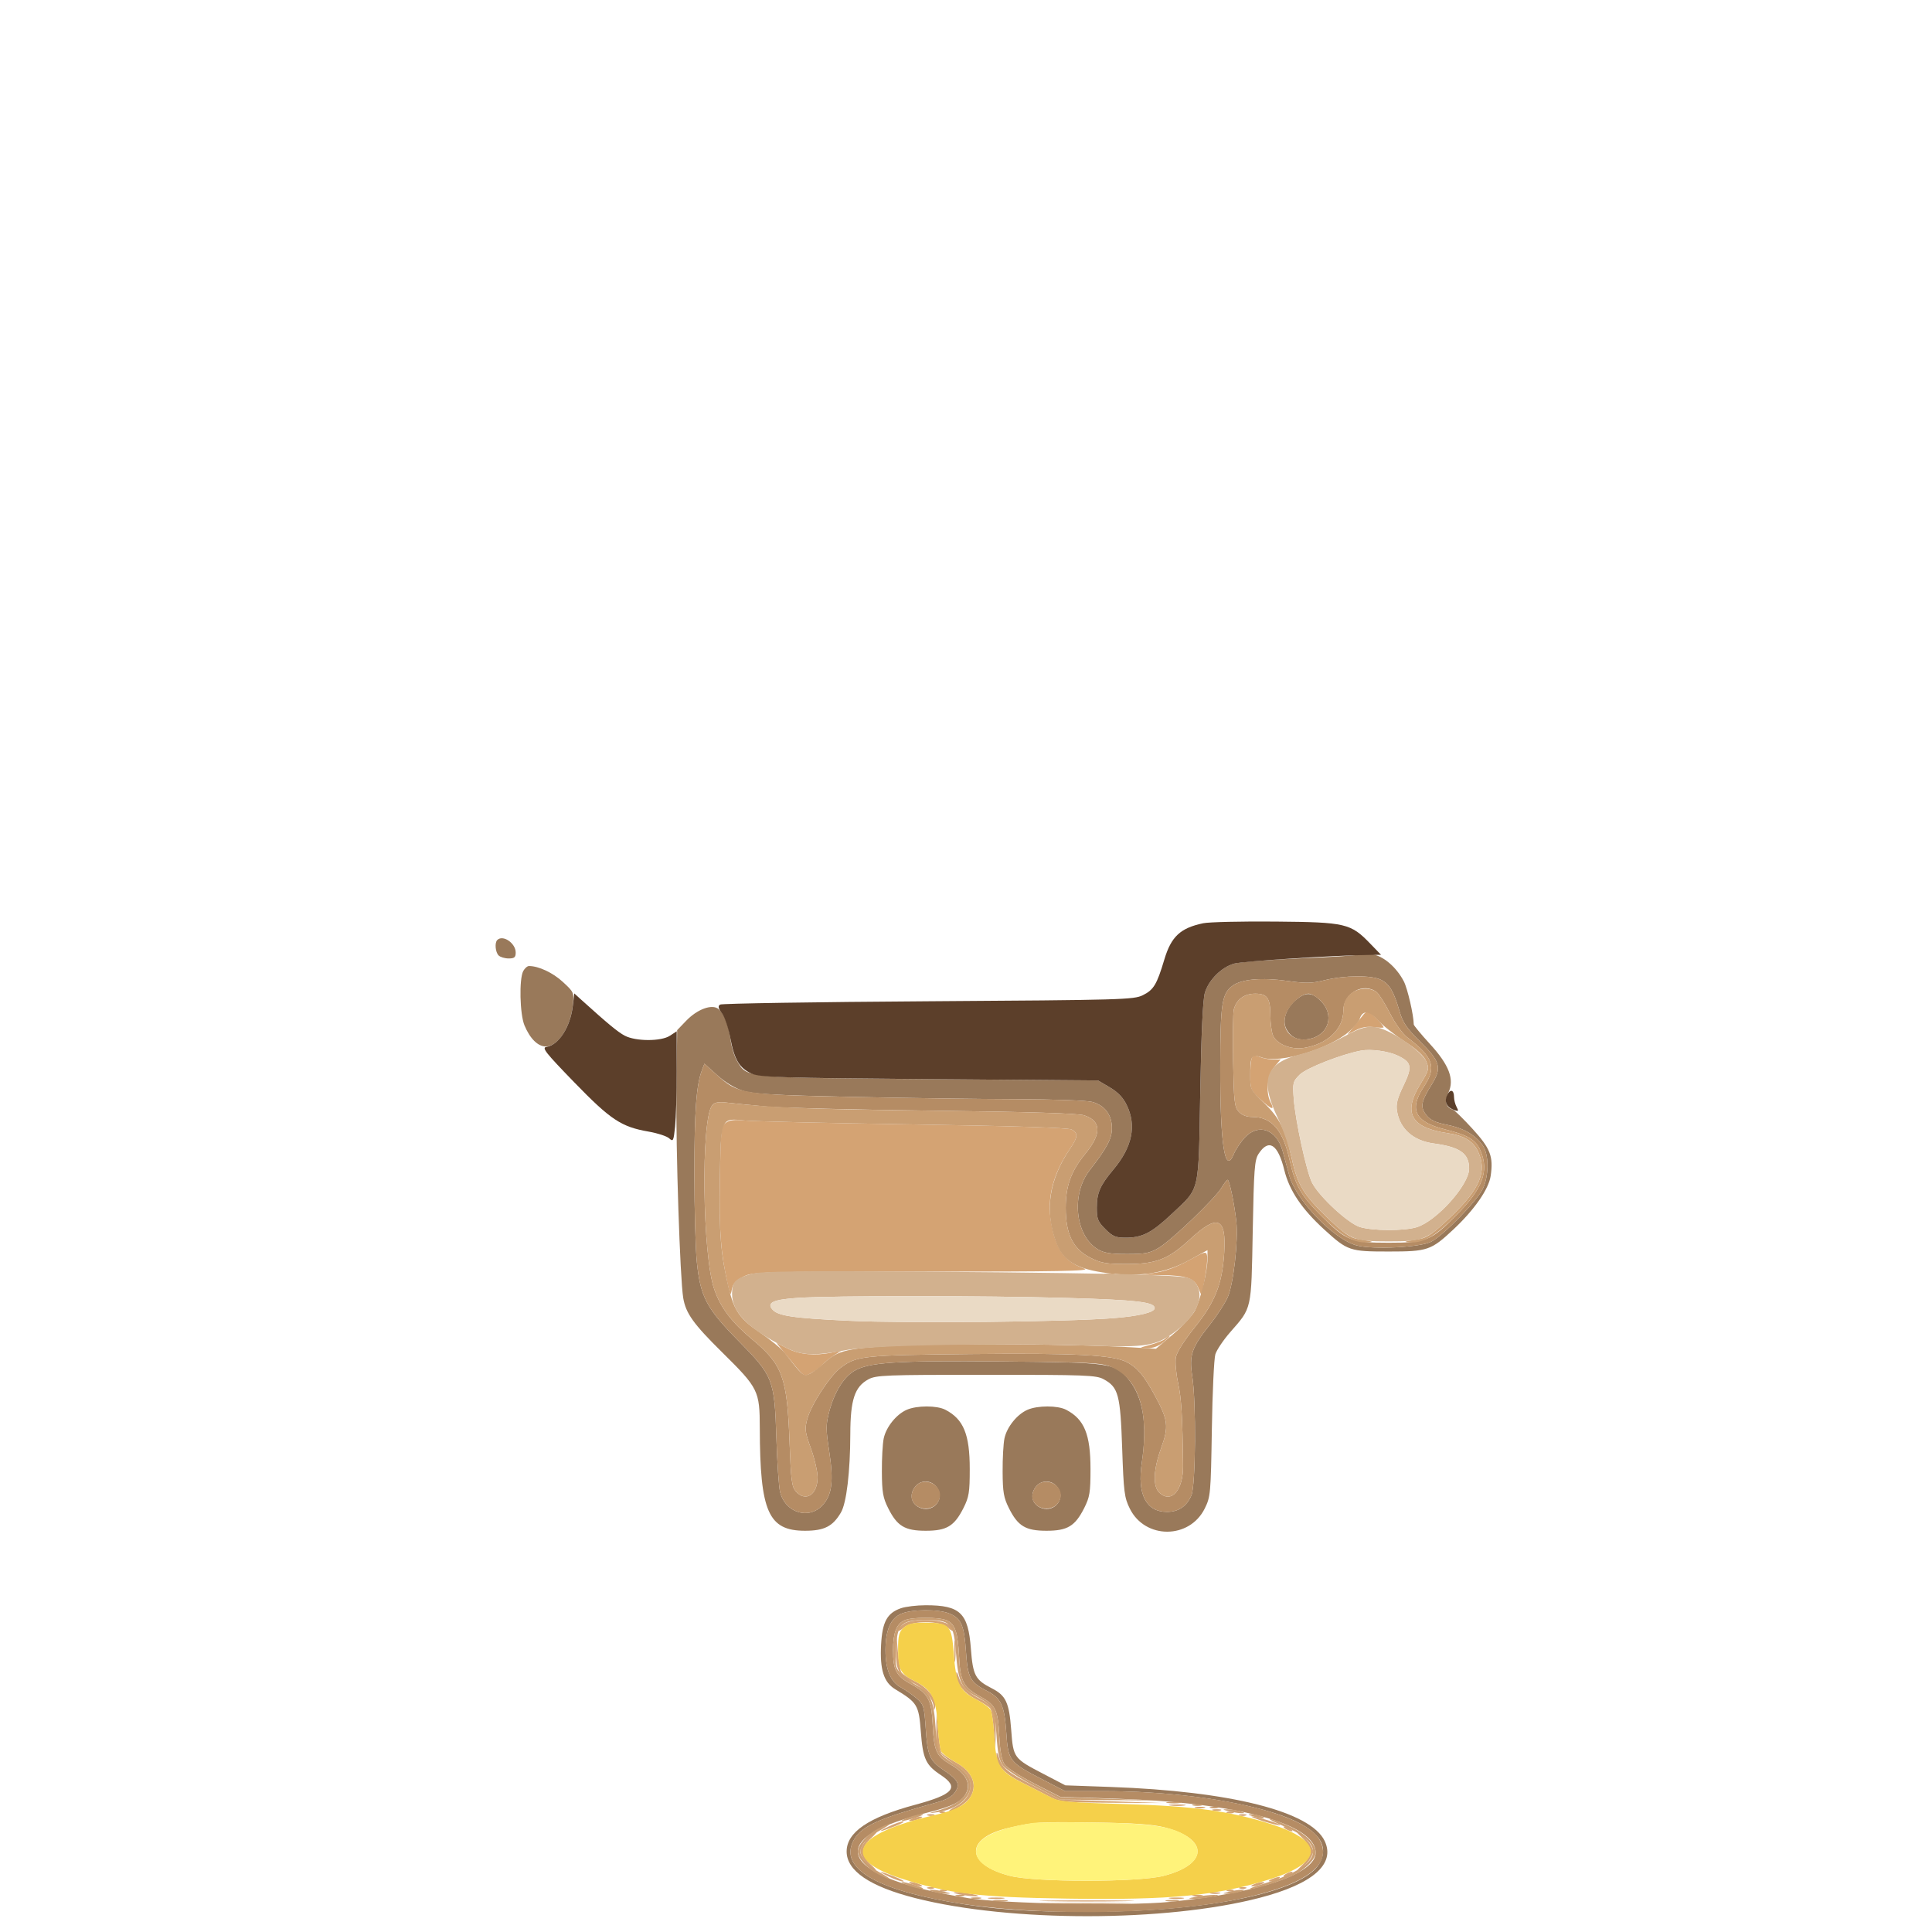
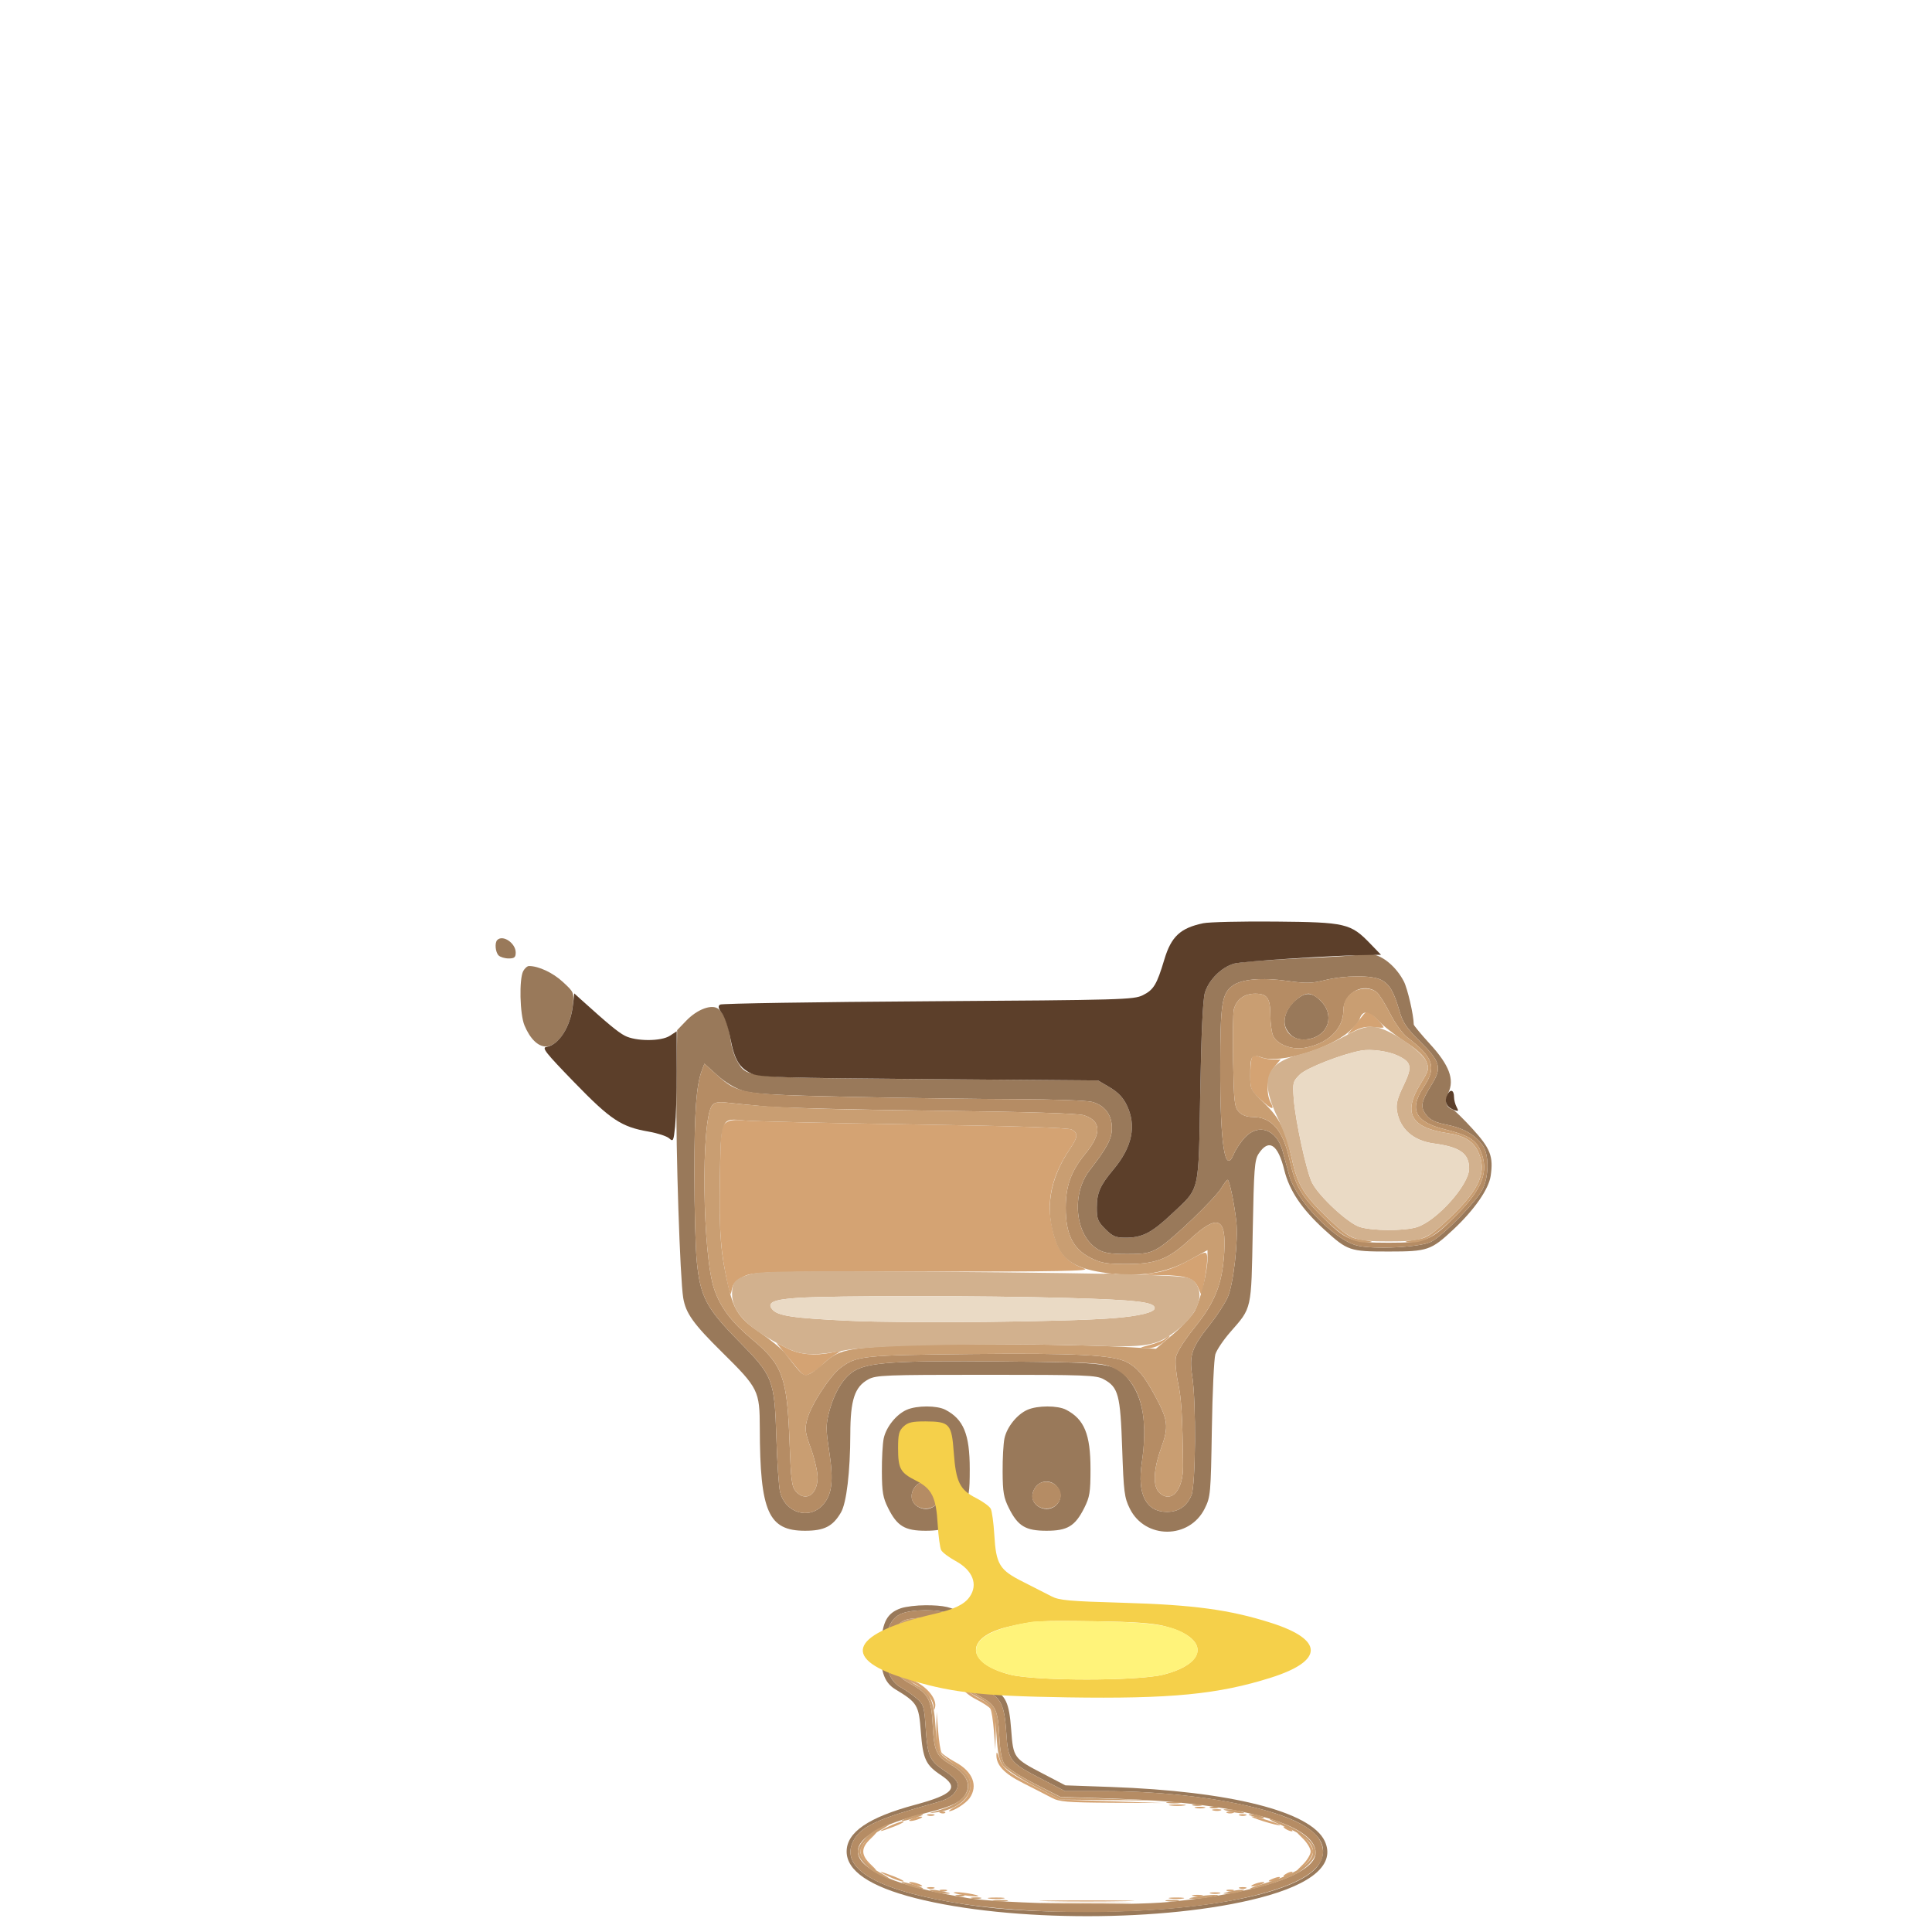
<svg xmlns="http://www.w3.org/2000/svg" viewBox="0 0 48 48" width="48" height="48">
  <g transform="scale(0.0625 0.0625) translate(0,768) scale(1,-1)" fill="#99795a" stroke="none">
    <path d="M197.67 394.33 C196.58 393.25 196.91 389.49 198.20 388.20 C198.86 387.54 200.66 387.00 202.20 387.00 C204.47 387.00 205.00 387.44 205.00 389.35 C205.00 393.09 199.90 396.56 197.67 394.33 Z M540.93 388.61 C540.62 388.29 530.05 387.59 517.43 387.06 C504.82 386.52 492.72 385.56 490.55 384.94 C485.54 383.49 480.56 378.55 478.98 373.45 C478.16 370.82 477.54 357.61 477.12 334.00 C476.40 293.08 477.11 296.12 465.94 285.58 C457.82 277.92 454.11 276.00 447.43 276.00 C443.50 276.00 442.29 276.51 439.40 279.40 C436.41 282.39 436.00 283.43 436.00 287.95 C436.00 293.80 437.30 296.79 442.59 303.08 C450.10 312.03 451.86 320.53 447.90 328.70 C446.45 331.71 444.39 333.86 441.15 335.76 L436.50 338.50 L369.50 339.03 C295.35 339.62 297.12 339.46 293.10 346.08 C292.02 347.84 290.84 351.58 290.46 354.39 C289.64 360.53 287.91 365.00 285.62 366.90 C283.10 368.99 277.25 366.88 272.82 362.28 L269.18 358.50 L268.89 334.00 C268.63 311.05 270.32 259.74 271.59 252.05 C272.61 245.95 275.62 241.73 287.00 230.50 C301.51 216.17 301.99 215.21 302.03 200.29 C302.10 167.05 305.43 159.50 320.00 159.50 C327.64 159.50 331.05 161.23 334.28 166.75 C336.50 170.53 337.98 182.92 338.01 198.00 C338.05 211.56 339.75 216.73 345.17 219.68 C348.24 221.36 351.85 221.50 392.00 221.50 C431.70 221.50 435.78 221.35 438.73 219.73 C444.58 216.54 445.35 213.65 446.08 192.30 C446.68 174.83 446.95 172.67 449.12 168.30 C455.19 156.05 472.82 156.08 478.90 168.34 C481.21 173.00 481.31 174.15 481.73 199.84 C481.96 214.50 482.59 227.91 483.12 229.64 C483.65 231.37 486.32 235.34 489.05 238.46 C497.70 248.35 497.39 246.96 497.98 278.55 C498.44 303.37 498.71 306.91 500.31 309.35 C504.35 315.52 508.00 313.21 510.53 302.87 C512.52 294.75 517.47 287.40 526.44 279.21 C535.69 270.78 536.52 270.50 552.00 270.50 C567.53 270.50 568.88 270.96 577.85 279.37 C586.08 287.10 591.77 295.28 592.56 300.53 C593.71 308.25 592.47 311.48 585.31 319.31 C581.69 323.26 578.23 326.66 577.62 326.87 C574.78 327.79 574.10 330.15 575.72 333.53 C578.27 338.88 576.09 344.66 568.34 353.09 C564.86 356.90 562.00 360.34 561.99 360.75 C561.95 364.50 559.54 374.97 558.05 377.87 C555.11 383.57 549.81 388.08 545.37 388.67 C543.24 388.95 541.24 388.93 540.93 388.61 Z M207.99 381.98 C206.31 378.83 206.63 364.83 208.49 360.38 C210.69 355.10 213.84 352.00 217.00 352.00 C221.79 352.00 226.80 359.66 227.70 368.38 C228.22 373.46 228.17 373.59 223.72 377.69 C219.78 381.33 214.13 383.98 210.29 383.99 C209.62 384.00 208.58 383.09 207.99 381.98 Z M549.03 378.48 C552.37 376.76 554.07 373.85 556.34 366.00 C557.62 361.54 559.15 359.28 564.42 354.07 C572.62 345.96 573.27 343.56 569.10 336.86 C564.84 330.00 564.48 327.94 566.98 324.75 C568.54 322.76 570.61 321.78 575.10 320.90 C581.64 319.61 586.19 317.03 589.30 312.82 C591.89 309.32 591.97 300.87 589.45 295.45 C587.26 290.74 573.94 277.05 569.00 274.44 C564.66 272.14 545.73 271.19 539.22 272.94 C530.13 275.39 515.15 290.97 512.51 300.72 C511.64 303.90 510.47 308.24 509.89 310.37 C507.55 319.04 500.30 321.67 494.85 315.83 C493.22 314.09 491.23 311.09 490.42 309.16 C486.91 300.75 485.00 313.17 485.06 344.00 C485.12 369.26 485.69 372.97 490.01 376.18 C493.55 378.79 501.56 379.49 511.77 378.07 C519.10 377.05 521.46 377.09 526.50 378.34 C534.56 380.34 545.31 380.41 549.03 378.48 Z M515.51 370.83 C511.44 367.63 509.59 362.63 511.22 359.23 C513.01 355.50 516.33 354.06 520.82 355.07 C528.27 356.75 530.51 364.64 525.08 370.08 C521.59 373.56 519.22 373.75 515.51 370.83 Z M295.35 334.40 C299.50 333.09 308.00 332.62 339.00 331.96 C360.18 331.51 389.43 331.11 404.00 331.07 C418.82 331.02 432.13 330.54 434.20 329.96 C439.18 328.58 442.00 324.82 442.00 319.56 C442.00 315.35 440.12 311.80 433.07 302.68 C425.71 293.16 427.42 276.81 436.34 271.41 C438.79 269.93 441.40 269.50 448.00 269.50 C455.28 269.50 457.10 269.86 460.69 272.00 C465.80 275.05 483.07 291.62 485.60 295.90 C486.61 297.60 487.69 299.00 488.01 299.00 C488.70 299.00 490.69 289.49 491.45 282.50 C492.29 274.86 490.33 257.53 488.04 252.35 C486.94 249.86 483.77 244.99 481.01 241.51 C473.67 232.29 472.64 229.30 473.94 220.95 C475.55 210.55 475.32 177.71 473.61 173.60 C471.80 169.27 468.46 167.00 463.91 167.00 C455.61 167.00 452.01 173.97 453.87 186.46 C456.18 202.00 454.42 212.78 448.43 219.91 C443.15 226.18 441.54 226.40 398.13 226.80 C355.84 227.19 345.14 226.48 339.37 222.92 C335.20 220.34 331.59 214.35 329.60 206.74 C328.27 201.62 328.27 199.88 329.60 191.24 C331.42 179.34 330.79 173.92 327.11 169.80 C321.66 163.70 312.18 166.57 310.09 174.93 C309.60 176.90 308.94 186.45 308.63 196.17 C307.86 219.72 307.39 220.96 293.56 234.98 C280.87 247.86 278.47 252.37 277.03 266.07 C276.48 271.25 276.03 287.20 276.02 301.50 C276.02 326.14 276.79 336.68 279.03 342.57 L280.02 345.17 L285.10 340.60 C288.25 337.77 292.16 335.40 295.35 334.40 Z M360.45 207.59 C356.32 205.80 352.25 200.74 351.29 196.22 C350.86 194.17 350.52 188.20 350.56 182.93 C350.60 174.85 350.99 172.61 353.06 168.49 C356.64 161.33 359.68 159.50 368.00 159.50 C376.33 159.50 379.35 161.32 383.00 168.55 C385.18 172.89 385.49 174.79 385.49 184.00 C385.49 197.86 383.04 203.83 375.80 207.60 C372.43 209.35 364.48 209.35 360.45 207.59 Z M408.45 207.59 C404.32 205.80 400.25 200.74 399.29 196.22 C398.86 194.17 398.52 188.20 398.56 182.93 C398.60 174.85 398.99 172.61 401.06 168.49 C404.64 161.33 407.68 159.50 416.00 159.50 C424.33 159.50 427.35 161.32 431.00 168.55 C433.18 172.89 433.49 174.79 433.49 184.00 C433.49 197.86 431.04 203.83 423.80 207.60 C420.43 209.35 412.48 209.35 408.45 207.59 Z M372.62 176.46 C375.78 171.63 370.35 166.13 365.16 168.91 C362.26 170.46 361.54 173.66 363.44 176.55 C365.66 179.94 370.37 179.90 372.62 176.46 Z M420.62 176.46 C423.78 171.63 418.35 166.13 413.16 168.91 C410.26 170.46 409.54 173.66 411.44 176.55 C413.66 179.94 418.37 179.90 420.62 176.46 Z M358.09 128.69 C352.65 126.79 350.74 123.28 350.25 114.29 C349.71 104.33 351.30 99.26 355.84 96.52 C364.66 91.19 365.24 90.23 366.04 79.67 C366.86 68.79 367.98 66.37 374.02 62.37 C381.48 57.43 379.07 54.68 363.66 50.54 C345.24 45.58 336.55 39.64 336.55 32.00 C336.55 24.33 345.76 18.07 363.86 13.47 C401.70 3.84 463.45 3.90 500.75 13.59 C521.89 19.08 530.94 27.01 526.57 36.20 C520.99 47.93 489.15 55.96 441.50 57.66 L423.50 58.30 L415.00 62.73 C402.88 69.04 402.81 69.14 401.96 80.44 C401.14 91.28 399.85 94.01 394.24 96.88 C387.67 100.23 386.75 101.99 385.94 112.63 C384.87 126.84 381.70 129.89 368.00 129.89 C364.43 129.89 359.97 129.35 358.09 128.69 Z M377.45 126.58 C382.13 124.63 383.28 121.94 384.00 111.29 C384.69 101.06 385.66 99.24 392.24 95.88 C397.95 92.97 399.30 90.08 400.01 79.33 C400.75 68.03 401.20 67.45 414.43 60.62 L423.37 56.00 L438.43 56.00 C463.74 56.00 488.95 52.80 506.19 47.40 C522.84 42.19 529.17 35.17 524.42 27.14 C517.76 15.86 480.13 8.03 432.50 8.01 C408.30 8.00 394.27 9.02 377.31 12.02 C346.48 17.47 333.27 26.19 339.60 36.91 C342.72 42.18 349.61 45.25 372.24 51.47 C376.24 52.57 378.50 53.83 379.68 55.63 C381.76 58.80 380.92 60.41 375.16 64.32 C369.53 68.13 368.73 69.98 367.99 80.90 C367.39 89.76 367.18 90.44 364.34 92.90 C362.67 94.33 359.88 96.28 358.12 97.23 C354.01 99.44 352.00 104.30 352.00 112.00 C352.00 119.98 354.01 124.67 358.21 126.49 C362.47 128.34 373.12 128.39 377.45 126.58 Z" />
  </g>
  <g transform="scale(0.0625 0.0625) translate(0,768) scale(1,-1)" fill="#5c3f2a" stroke="none">
    <path d="M478.30 401.00 C469.19 399.09 465.57 395.71 462.83 386.54 C459.85 376.60 458.60 374.52 454.29 372.39 C450.70 370.61 446.17 370.48 369.00 369.98 C324.18 369.69 286.94 369.10 286.26 368.67 C285.32 368.08 285.50 367.24 287.00 365.20 C288.08 363.71 289.58 359.28 290.32 355.33 C291.93 346.72 293.95 343.37 298.83 341.20 C302.06 339.76 310.45 339.50 369.50 339.03 L436.50 338.50 L441.15 335.76 C444.39 333.86 446.45 331.71 447.90 328.70 C451.86 320.53 450.10 312.03 442.59 303.08 C437.30 296.79 436.00 293.80 436.00 287.95 C436.00 283.43 436.41 282.39 439.40 279.40 C442.29 276.51 443.50 276.00 447.43 276.00 C454.11 276.00 457.82 277.92 465.94 285.58 C477.11 296.12 476.40 293.08 477.12 334.00 C477.54 357.61 478.16 370.82 478.98 373.45 C480.56 378.55 485.54 383.49 490.55 384.94 C493.89 385.90 531.01 388.28 544.74 388.41 L548.98 388.45 L544.74 392.84 C536.92 400.96 534.99 401.41 507.00 401.66 C493.52 401.78 480.61 401.48 478.30 401.00 Z M227.70 368.12 C226.71 359.72 222.11 352.57 217.23 351.84 C215.26 351.55 216.75 349.65 228.23 337.81 C242.76 322.83 246.95 320.05 257.89 318.16 C261.41 317.55 265.06 316.35 266.00 315.50 C267.59 314.06 267.75 314.38 268.36 320.12 C268.71 323.52 269.00 333.44 269.00 342.17 L269.00 358.05 L266.29 356.27 C262.81 353.99 252.76 354.00 248.37 356.29 C245.64 357.72 241.68 360.99 230.89 370.74 L228.29 373.10 L227.70 368.12 Z M575.21 332.57 C574.01 329.93 575.14 327.75 578.27 326.66 C579.76 326.14 579.88 326.35 579.02 327.96 C578.46 329.01 578.00 330.77 578.00 331.88 C578.00 334.87 576.44 335.26 575.21 332.57 Z" />
  </g>
  <g transform="scale(0.0625 0.0625) translate(0,768) scale(1,-1)" fill="#d4a373" stroke="none">
    <path d="M542.05 364.75 C541.49 364.06 539.81 361.98 538.32 360.12 L535.61 356.75 L538.97 358.48 C541.20 359.64 543.61 360.05 546.16 359.70 C548.27 359.42 550.00 359.38 550.00 359.60 C550.00 360.42 544.65 366.00 543.87 366.00 C543.44 366.00 542.62 365.44 542.05 364.75 Z M497.59 347.36 C497.26 346.52 497.00 343.33 497.00 340.26 C497.00 335.01 497.24 334.47 501.17 330.85 C505.54 326.81 506.89 326.46 505.08 329.85 C503.05 333.65 503.77 340.57 506.53 343.86 L509.07 346.87 L506.28 346.82 C504.75 346.80 502.30 347.25 500.84 347.83 C498.69 348.68 498.05 348.59 497.59 347.36 Z M288.50 321.67 C286.63 320.26 286.48 318.78 286.16 298.83 C285.84 278.40 286.45 270.36 289.28 257.50 C290.30 252.83 290.41 252.70 290.94 255.50 C291.36 257.74 292.51 259.01 295.50 260.50 C299.38 262.44 301.50 262.50 367.04 262.50 C420.80 262.50 433.88 262.74 431.10 263.70 C423.22 266.41 419.75 271.19 417.85 281.95 C416.11 291.84 418.57 301.38 425.49 311.58 C428.53 316.05 428.63 317.59 425.99 319.00 C424.68 319.71 402.71 320.41 362.74 321.03 C329.06 321.55 299.02 322.25 296.00 322.58 C291.92 323.02 289.98 322.78 288.50 321.67 Z M472.38 266.89 C467.86 264.39 463.12 262.65 459.38 262.10 L453.50 261.24 L461.68 261.12 C471.70 260.97 474.71 259.92 476.38 255.96 L477.66 252.90 L478.94 259.70 C479.64 263.44 480.05 267.47 479.86 268.65 C479.51 270.73 479.25 270.67 472.38 266.89 Z M439.25 261.31 C440.21 261.06 441.79 261.06 442.75 261.31 C443.71 261.56 442.93 261.77 441.00 261.77 C439.07 261.77 438.29 261.56 439.25 261.31 Z M463.26 235.86 C462.63 235.23 459.96 234.14 457.31 233.43 C452.67 232.18 452.62 232.13 456.00 232.07 C458.31 232.03 460.52 232.85 462.50 234.47 C464.15 235.82 465.25 236.94 464.95 236.96 C464.65 236.98 463.89 236.49 463.26 235.86 Z M311.54 230.61 C320.34 219.78 319.28 220.57 322.63 222.31 C324.29 223.17 326.29 224.65 327.07 225.60 C327.86 226.55 329.85 228.17 331.50 229.21 L334.50 231.10 L330.50 230.30 C323.84 228.97 317.77 229.55 313.04 231.97 L308.58 234.25 L311.54 230.61 Z M359.22 122.44 C358.00 121.59 357.00 120.44 357.00 119.90 C357.00 119.36 357.98 119.84 359.19 120.96 C362.35 123.90 373.65 123.90 376.81 120.96 C378.02 119.84 379.00 119.36 379.00 119.90 C379.00 122.28 374.38 124.00 368.00 124.00 C363.69 124.00 360.69 123.47 359.22 122.44 Z M356.16 111.97 C355.97 104.36 357.25 101.93 362.97 99.01 C367.41 96.75 370.95 92.66 371.12 89.62 C371.20 88.03 371.34 87.92 371.68 89.18 C372.51 92.33 369.11 96.91 364.05 99.48 C361.35 100.84 358.77 102.53 358.32 103.23 C357.87 103.93 357.24 107.65 356.91 111.50 L356.32 118.50 L356.16 111.97 Z M379.33 111.50 C379.33 107.65 379.51 106.20 379.73 108.27 C379.95 110.35 379.94 113.50 379.72 115.27 C379.50 117.05 379.32 115.35 379.33 111.50 Z M380.09 102.70 C379.91 99.08 383.07 95.00 387.95 92.52 C390.65 91.16 393.23 89.47 393.68 88.77 C394.13 88.07 394.76 84.12 395.08 80.00 L395.67 72.50 L395.83 79.53 C396.03 87.63 394.84 90.02 389.18 92.91 C384.65 95.22 382.15 97.90 381.03 101.64 C380.53 103.32 380.14 103.76 380.09 102.70 Z M372.17 80.17 C372.01 73.30 372.18 72.68 374.86 70.17 C376.43 68.70 379.23 66.60 381.09 65.49 C387.68 61.57 387.18 53.74 380.11 50.00 C378.12 48.95 376.86 48.07 377.30 48.04 C379.00 47.95 383.95 51.10 385.44 53.22 C388.88 58.13 386.70 63.76 379.91 67.45 C377.25 68.90 374.71 70.63 374.28 71.30 C373.85 71.96 373.24 75.88 372.92 80.00 L372.33 87.50 L372.17 80.17 Z M396.09 70.70 C395.88 66.43 399.04 63.02 406.77 59.15 C411.02 57.01 416.07 54.42 418.00 53.39 C421.08 51.73 423.96 51.49 442.00 51.38 L462.50 51.27 L442.00 51.96 L421.50 52.65 L411.38 57.85 C400.49 63.45 398.36 65.20 397.03 69.64 C396.53 71.32 396.14 71.76 396.09 70.70 Z M465.25 50.28 C466.76 50.05 469.24 50.05 470.75 50.28 C472.26 50.51 471.02 50.70 468.00 50.70 C464.98 50.70 463.74 50.51 465.25 50.28 Z M475.25 49.31 C476.21 49.06 477.79 49.06 478.75 49.31 C479.71 49.56 478.93 49.77 477.00 49.77 C475.07 49.77 474.29 49.56 475.25 49.31 Z M482.27 48.31 C483.24 48.05 484.59 48.07 485.27 48.34 C485.95 48.62 485.15 48.83 483.50 48.81 C481.85 48.78 481.30 48.56 482.27 48.31 Z M373.81 47.32 C374.53 47.03 375.40 47.06 375.73 47.40 C376.06 47.73 375.47 47.96 374.42 47.92 C373.25 47.87 373.01 47.64 373.81 47.32 Z M487.75 47.34 C488.44 47.06 489.56 47.06 490.25 47.34 C490.94 47.62 490.38 47.84 489.00 47.84 C487.62 47.84 487.06 47.62 487.75 47.34 Z M368.75 46.34 C369.44 46.06 370.56 46.06 371.25 46.34 C371.94 46.62 371.38 46.84 370.00 46.84 C368.62 46.84 368.06 46.62 368.75 46.34 Z M492.75 46.34 C493.44 46.06 494.56 46.06 495.25 46.34 C495.94 46.62 495.38 46.84 494.00 46.84 C492.62 46.84 492.06 46.62 492.75 46.34 Z M362.50 45.00 C361.24 44.46 361.05 44.14 362.00 44.14 C362.82 44.14 364.40 44.53 365.50 45.00 C366.76 45.54 366.95 45.86 366.00 45.86 C365.18 45.86 363.60 45.47 362.50 45.00 Z M502.46 43.95 C505.73 42.92 508.59 42.26 508.81 42.47 C509.27 42.94 499.12 46.04 497.57 45.91 C496.98 45.86 499.18 44.98 502.46 43.95 Z M353.50 42.05 C348.23 39.56 349.24 39.51 355.50 41.95 C358.25 43.03 359.82 43.92 359.00 43.93 C358.18 43.94 355.70 43.10 353.50 42.05 Z M511.00 41.00 C511.82 40.47 512.95 40.03 513.50 40.03 C514.05 40.03 513.83 40.47 513.00 41.00 C512.17 41.53 511.05 41.97 510.50 41.97 C509.95 41.97 510.18 41.53 511.00 41.00 Z M344.92 37.08 C343.32 35.47 342.00 33.32 342.00 32.30 C342.00 29.88 344.53 26.32 347.30 24.85 C348.77 24.08 348.41 24.71 346.25 26.75 C342.18 30.58 342.14 33.39 346.11 37.10 C347.81 38.69 348.90 40.00 348.53 40.00 C348.15 40.00 346.53 38.68 344.92 37.08 Z M517.75 37.32 C519.54 35.60 521.00 33.21 521.00 32.00 C521.00 30.79 519.54 28.40 517.75 26.68 C515.28 24.30 515.10 23.93 517.00 25.14 C518.38 26.01 520.17 27.91 521.00 29.36 C522.33 31.71 522.33 32.29 521.00 34.64 C520.17 36.09 518.38 37.99 517.00 38.86 C515.10 40.07 515.28 39.70 517.75 37.32 Z M353.50 21.95 C355.70 20.90 358.18 20.06 359.00 20.07 C359.82 20.08 358.25 20.97 355.50 22.05 C349.24 24.49 348.23 24.44 353.50 21.95 Z M511.00 23.00 C510.18 22.47 509.95 22.03 510.50 22.03 C511.05 22.03 512.17 22.47 513.00 23.00 C513.83 23.53 514.05 23.97 513.50 23.97 C512.95 23.97 511.82 23.53 511.00 23.00 Z M505.50 21.00 C504.18 20.43 504.01 20.12 505.00 20.09 C505.82 20.06 507.18 20.47 508.00 21.00 C509.83 22.18 508.25 22.18 505.50 21.00 Z M362.50 19.00 C363.60 18.53 365.18 18.14 366.00 18.14 C366.95 18.14 366.76 18.46 365.50 19.00 C364.40 19.47 362.82 19.86 362.00 19.86 C361.05 19.86 361.24 19.54 362.50 19.00 Z M498.50 19.00 C497.24 18.46 497.05 18.14 498.00 18.14 C498.82 18.14 500.40 18.53 501.50 19.00 C502.76 19.54 502.95 19.86 502.00 19.86 C501.18 19.86 499.60 19.47 498.50 19.00 Z M368.75 17.34 C369.44 17.06 370.56 17.06 371.25 17.34 C371.94 17.62 371.38 17.84 370.00 17.84 C368.62 17.84 368.06 17.62 368.75 17.34 Z M492.75 17.34 C493.44 17.06 494.56 17.06 495.25 17.34 C495.94 17.62 495.38 17.84 494.00 17.84 C492.62 17.84 492.06 17.62 492.75 17.34 Z M373.75 16.34 C374.44 16.06 375.56 16.06 376.25 16.34 C376.94 16.62 376.38 16.84 375.00 16.84 C373.62 16.84 373.06 16.62 373.75 16.34 Z M487.75 16.34 C488.44 16.06 489.56 16.06 490.25 16.34 C490.94 16.62 490.38 16.84 489.00 16.84 C487.62 16.84 487.06 16.62 487.75 16.34 Z M381.50 14.94 C383.70 14.49 386.62 14.14 388.00 14.17 C389.60 14.21 389.07 14.53 386.50 15.06 C384.30 15.51 381.38 15.86 380.00 15.83 C378.40 15.79 378.93 15.47 381.50 14.94 Z M481.25 15.31 C482.21 15.06 483.79 15.06 484.75 15.31 C485.71 15.56 484.93 15.77 483.00 15.77 C481.07 15.77 480.29 15.56 481.25 15.31 Z M474.25 14.31 C475.21 14.06 476.79 14.06 477.75 14.31 C478.71 14.56 477.93 14.77 476.00 14.77 C474.07 14.77 473.29 14.56 474.25 14.31 Z M393.25 13.28 C394.76 13.05 397.24 13.05 398.75 13.28 C400.26 13.51 399.02 13.70 396.00 13.70 C392.98 13.70 391.74 13.51 393.25 13.28 Z M465.26 13.28 C466.78 13.05 469.03 13.06 470.26 13.30 C471.49 13.53 470.25 13.72 467.50 13.71 C464.75 13.71 463.74 13.51 465.26 13.28 Z M416.75 12.25 C425.14 12.08 438.86 12.08 447.25 12.25 C455.64 12.42 448.77 12.56 432.00 12.56 C415.23 12.56 408.36 12.42 416.75 12.25 Z" />
  </g>
  <g transform="scale(0.0625 0.0625) translate(0,768) scale(1,-1)" fill="#b58c64" stroke="none">
    <path d="M526.50 378.34 C521.46 377.09 519.10 377.05 511.77 378.07 C501.56 379.49 493.55 378.79 490.01 376.18 C485.69 372.97 485.12 369.26 485.06 344.00 C485.00 313.17 486.91 300.75 490.42 309.16 C491.23 311.09 493.22 314.09 494.85 315.83 C500.30 321.67 507.55 319.04 509.89 310.37 C510.47 308.24 511.64 303.90 512.51 300.72 C515.15 290.97 530.13 275.39 539.22 272.94 C545.73 271.19 564.66 272.14 569.00 274.44 C573.94 277.05 587.26 290.74 589.45 295.45 C591.97 300.87 591.89 309.32 589.30 312.82 C586.19 317.03 581.64 319.61 575.10 320.90 C570.61 321.78 568.54 322.76 566.98 324.75 C564.48 327.94 564.84 330.00 569.10 336.86 C573.27 343.56 572.62 345.96 564.42 354.07 C559.15 359.28 557.62 361.54 556.34 366.00 C554.07 373.85 552.37 376.76 549.03 378.48 C545.31 380.41 534.56 380.34 526.50 378.34 Z M547.20 373.64 C548.14 372.93 550.53 369.15 552.51 365.25 C554.57 361.20 557.55 357.06 559.45 355.61 C569.85 347.68 571.16 343.76 566.00 336.00 C560.00 326.98 562.44 322.02 574.30 319.09 C583.68 316.77 586.71 314.94 588.58 310.45 C591.97 302.34 589.35 295.45 578.87 284.87 C568.83 274.74 567.00 274.00 552.00 274.00 C537.08 274.00 535.20 274.75 525.34 284.58 C517.10 292.80 514.91 296.63 512.64 306.89 C509.96 318.90 505.52 324.00 497.70 324.00 C495.53 324.00 493.63 324.75 492.40 326.10 C490.71 327.98 490.47 330.17 490.18 346.27 C490.01 356.21 490.14 365.40 490.46 366.70 C491.46 370.67 494.60 373.00 498.96 373.00 C503.79 373.00 505.00 371.23 505.00 364.13 C505.00 361.38 505.45 357.95 505.99 356.52 C507.32 353.02 513.15 350.61 518.29 351.43 C527.69 352.93 533.99 358.89 534.00 366.30 C534.00 373.20 541.96 377.63 547.20 373.64 Z M525.08 370.08 C530.51 364.64 528.27 356.75 520.82 355.07 C513.66 353.46 508.66 358.85 511.35 365.29 C512.97 369.17 517.37 373.00 520.21 373.00 C521.28 373.00 523.47 371.68 525.08 370.08 Z M279.03 342.57 C276.79 336.68 276.02 326.14 276.02 301.50 C276.03 287.20 276.48 271.25 277.03 266.07 C278.47 252.37 280.87 247.86 293.56 234.98 C307.39 220.96 307.86 219.72 308.63 196.17 C308.94 186.45 309.60 176.90 310.09 174.93 C312.18 166.57 321.66 163.70 327.11 169.80 C330.79 173.92 331.42 179.34 329.60 191.24 C328.27 199.88 328.27 201.62 329.60 206.74 C331.59 214.35 335.20 220.34 339.37 222.92 C345.14 226.48 355.84 227.19 398.13 226.80 C433.54 226.47 437.93 226.25 441.75 224.61 C452.75 219.88 456.90 206.83 453.87 186.46 C452.01 173.97 455.61 167.00 463.91 167.00 C468.46 167.00 471.80 169.27 473.61 173.60 C475.32 177.71 475.55 210.55 473.94 220.95 C472.64 229.30 473.67 232.29 481.01 241.51 C483.77 244.99 486.94 249.86 488.04 252.35 C490.33 257.53 492.29 274.86 491.45 282.50 C490.69 289.49 488.70 299.00 488.01 299.00 C487.69 299.00 486.61 297.60 485.60 295.90 C483.07 291.62 465.80 275.05 460.69 272.00 C457.10 269.86 455.28 269.50 448.00 269.50 C441.40 269.50 438.79 269.93 436.34 271.41 C427.42 276.81 425.71 293.16 433.07 302.68 C440.12 311.80 442.00 315.35 442.00 319.56 C442.00 324.82 439.18 328.58 434.20 329.96 C432.13 330.54 418.82 331.02 404.00 331.07 C389.43 331.11 360.18 331.51 339.00 331.96 C294.90 332.90 293.40 333.14 285.10 340.60 L280.02 345.17 L279.03 342.57 Z M305.00 328.11 C310.77 327.59 340.69 326.85 371.48 326.48 C409.15 326.02 428.61 325.42 430.96 324.65 C437.84 322.38 437.98 317.34 431.40 309.31 C425.77 302.44 423.66 296.62 423.64 287.91 C423.63 277.41 426.52 271.55 433.43 268.04 C437.67 265.89 439.71 265.54 447.93 265.54 C459.66 265.54 464.46 267.43 473.16 275.48 C484.01 285.53 487.55 284.09 486.65 270.00 C485.85 257.51 483.03 250.39 474.90 240.31 C470.80 235.22 467.81 230.49 467.43 228.49 C467.09 226.65 467.48 222.08 468.30 218.33 C469.62 212.33 470.07 204.81 470.29 185.38 C470.40 175.72 465.70 170.25 460.96 174.54 C458.19 177.04 458.42 183.65 461.57 192.37 C464.67 200.97 464.35 203.55 458.99 213.40 C454.71 221.25 452.06 224.40 447.93 226.54 C442.42 229.39 427.30 230.17 386.00 229.75 C342.92 229.30 340.47 229.04 334.15 224.27 C329.87 221.05 322.41 209.55 320.89 203.87 C319.84 199.95 320.00 198.74 322.36 192.19 C323.81 188.17 325.00 183.03 325.00 180.77 C325.00 173.85 320.33 170.77 316.40 175.10 C314.75 176.94 314.42 179.44 313.87 194.35 C312.91 220.51 311.14 225.46 299.13 235.46 C290.91 242.31 286.53 248.05 283.97 255.35 C279.17 269.01 278.56 323.15 283.14 328.67 C284.12 329.85 285.62 330.08 289.46 329.64 C292.23 329.32 299.23 328.63 305.00 328.11 Z M363.44 176.55 C362.49 175.11 362.10 173.26 362.48 172.05 C363.98 167.34 371.12 166.97 373.18 171.49 C375.88 177.43 367.03 182.03 363.44 176.55 Z M411.44 176.55 C410.49 175.11 410.10 173.26 410.48 172.05 C411.98 167.34 419.12 166.97 421.18 171.49 C423.88 177.43 415.03 182.03 411.44 176.55 Z M358.21 126.49 C354.01 124.67 352.00 119.98 352.00 112.00 C352.00 104.30 354.01 99.44 358.12 97.23 C359.88 96.28 362.67 94.33 364.34 92.90 C367.18 90.44 367.39 89.76 367.99 80.90 C368.73 69.98 369.53 68.13 375.16 64.32 C380.92 60.41 381.76 58.80 379.68 55.63 C378.50 53.83 376.24 52.57 372.24 51.47 C349.61 45.25 342.72 42.18 339.60 36.91 C333.27 26.19 346.48 17.47 377.31 12.02 C410.36 6.17 460.56 6.59 491.87 12.97 C519.03 18.51 530.35 26.83 524.40 36.91 C518.11 47.55 480.10 56.00 438.43 56.00 L423.37 56.00 L414.43 60.62 C401.20 67.45 400.75 68.03 400.01 79.33 C399.30 90.08 397.95 92.97 392.24 95.88 C385.66 99.24 384.69 101.06 384.00 111.29 C383.28 121.94 382.13 124.63 377.45 126.58 C373.12 128.39 362.47 128.34 358.21 126.49 Z M376.39 123.87 C379.69 122.36 380.78 119.11 381.26 109.33 C381.74 99.59 383.04 97.19 389.90 93.46 C395.83 90.23 396.73 88.27 397.26 77.33 C397.52 72.09 398.24 68.29 399.27 66.71 C400.17 65.33 405.44 61.92 411.19 58.99 L421.50 53.73 L444.50 52.96 C492.05 51.39 523.00 42.94 523.00 31.55 C523.00 23.10 500.41 15.49 464.78 11.95 C448.28 10.30 398.86 11.23 385.00 13.44 C357.03 17.91 341.00 24.67 341.00 32.00 C341.00 37.66 350.46 42.93 368.76 47.48 C378.95 50.01 382.53 51.88 384.19 55.51 C385.90 59.26 383.70 63.17 378.00 66.50 C372.15 69.92 371.27 71.88 370.74 82.67 C370.26 92.40 368.96 94.81 362.14 98.52 C356.29 101.70 355.00 104.14 355.00 112.00 C355.00 118.78 356.32 122.36 359.36 123.83 C362.27 125.24 373.33 125.26 376.39 123.87 Z" />
  </g>
  <g transform="scale(0.0625 0.0625) translate(0,768) scale(1,-1)" fill="#c99e72" stroke="none">
    <path d="M536.45 372.55 C534.71 370.80 534.00 368.99 534.00 366.30 C533.99 358.89 527.69 352.93 518.29 351.43 C513.15 350.61 507.32 353.02 505.99 356.52 C505.45 357.95 505.00 361.38 505.00 364.13 C505.00 371.23 503.79 373.00 498.96 373.00 C494.60 373.00 491.46 370.67 490.46 366.70 C490.14 365.40 490.01 356.21 490.18 346.27 C490.47 330.17 490.71 327.98 492.40 326.10 C493.63 324.75 495.53 324.00 497.70 324.00 C505.52 324.00 509.96 318.90 512.64 306.89 C514.91 296.63 517.10 292.80 525.34 284.58 C533.16 276.78 538.00 273.94 543.15 274.12 C546.63 274.24 546.12 274.44 539.68 275.49 C536.69 275.98 534.10 277.80 527.85 283.77 C518.22 292.97 515.76 297.03 513.51 307.41 C511.03 318.84 508.63 323.65 502.47 329.57 C497.14 334.69 497.00 334.97 497.00 340.33 C497.00 348.50 497.40 349.10 501.80 347.58 C508.80 345.16 528.43 351.05 536.25 357.91 C538.26 359.68 540.17 361.95 540.49 362.97 C541.61 366.50 544.28 366.33 547.68 362.51 C549.44 360.53 554.21 356.74 558.27 354.09 C563.28 350.82 566.06 348.26 566.95 346.12 C568.18 343.16 568.03 342.59 564.63 337.08 C557.55 325.61 560.84 319.69 575.50 317.54 C581.90 316.60 585.58 314.41 587.48 310.39 C591.26 302.44 588.38 295.46 576.73 284.31 C569.97 277.84 567.37 275.99 564.34 275.50 C557.88 274.44 557.37 274.24 560.85 274.12 C566.07 273.94 570.88 276.81 578.87 284.87 C589.35 295.45 591.97 302.34 588.58 310.45 C586.71 314.94 583.68 316.77 574.30 319.09 C562.44 322.02 560.00 326.98 566.00 336.00 C571.16 343.76 569.85 347.68 559.45 355.61 C557.55 357.06 554.57 361.20 552.51 365.25 C550.53 369.15 548.14 372.93 547.20 373.64 C544.35 375.81 539.19 375.28 536.45 372.55 Z M283.14 328.67 C278.56 323.15 279.17 269.01 283.97 255.35 C286.53 248.05 290.91 242.31 299.13 235.46 C311.14 225.46 312.91 220.51 313.87 194.35 C314.42 179.44 314.75 176.94 316.40 175.10 C320.33 170.77 325.00 173.85 325.00 180.77 C325.00 183.03 323.81 188.17 322.36 192.19 C320.00 198.74 319.84 199.95 320.89 203.87 C322.41 209.55 329.87 221.05 334.15 224.27 C340.47 229.04 342.92 229.30 386.00 229.75 C427.30 230.17 442.42 229.39 447.93 226.54 C452.06 224.40 454.71 221.25 458.99 213.40 C464.35 203.55 464.67 200.97 461.57 192.37 C458.42 183.65 458.19 177.04 460.96 174.54 C465.70 170.25 470.40 175.72 470.29 185.38 C470.07 204.81 469.62 212.33 468.30 218.33 C467.48 222.08 467.09 226.65 467.43 228.49 C467.81 230.49 470.80 235.22 474.90 240.31 C483.03 250.39 485.85 257.51 486.65 270.00 C487.55 284.09 484.01 285.53 473.16 275.48 C464.46 267.43 459.66 265.54 447.93 265.54 C439.71 265.54 437.67 265.89 433.43 268.04 C426.52 271.55 423.63 277.41 423.64 287.91 C423.66 296.62 425.77 302.44 431.40 309.31 C437.98 317.34 437.84 322.38 430.96 324.65 C428.61 325.42 409.15 326.02 371.48 326.48 C321.43 327.09 306.84 327.65 289.46 329.64 C285.62 330.08 284.12 329.85 283.14 328.67 Z M362.74 321.03 C402.71 320.41 424.68 319.71 425.99 319.00 C428.63 317.59 428.53 316.05 425.49 311.58 C417.10 299.21 415.20 287.19 419.65 274.57 C422.41 266.74 427.89 263.43 440.63 261.87 C453.41 260.31 463.34 261.91 472.67 267.03 L480.00 271.05 L480.00 267.59 C480.00 262.77 477.25 251.42 475.04 247.08 C474.02 245.08 470.11 240.84 466.35 237.65 L459.50 231.84 L450.00 232.41 C429.12 233.65 378.34 234.09 359.00 233.20 C336.81 232.17 333.07 231.33 327.50 226.07 C325.85 224.51 323.40 222.68 322.06 221.99 C319.46 220.64 319.02 220.99 312.13 230.00 C310.83 231.70 306.49 235.30 302.49 238.01 C294.17 243.62 291.86 246.87 289.68 256.00 C286.50 269.34 285.83 277.53 286.16 298.83 C286.56 323.84 286.46 323.61 296.00 322.58 C299.02 322.25 329.06 321.55 362.74 321.03 Z M359.36 123.83 C356.32 122.36 355.00 118.78 355.00 112.00 C355.00 104.14 356.29 101.70 362.14 98.52 C368.96 94.81 370.26 92.40 370.74 82.67 C371.27 71.88 372.15 69.92 378.00 66.50 C388.67 60.27 386.59 52.29 373.28 48.41 C368.80 47.11 368.75 47.06 372.45 47.59 C385.42 49.47 390.28 59.75 380.99 65.66 C372.50 71.06 372.59 70.91 371.91 81.34 C371.23 91.95 369.84 95.13 364.71 97.85 C362.99 98.76 360.28 100.75 358.68 102.28 C355.90 104.95 355.80 105.36 356.17 112.64 C356.67 122.50 358.23 124.00 368.00 124.00 C378.06 124.00 379.12 122.83 380.04 110.67 C380.84 100.03 382.22 96.87 387.22 94.15 C394.86 90.01 395.42 89.03 396.10 78.53 C396.57 71.14 397.19 68.22 398.70 66.18 C399.79 64.70 405.36 61.05 411.09 58.06 L421.50 52.62 L441.50 52.43 L461.50 52.25 L441.50 52.95 L421.50 53.66 L411.19 58.95 C405.48 61.89 400.17 65.34 399.27 66.71 C398.24 68.29 397.52 72.09 397.26 77.33 C396.73 88.27 395.83 90.23 389.90 93.46 C383.04 97.19 381.74 99.59 381.26 109.33 C380.78 119.11 379.69 122.36 376.39 123.87 C373.33 125.26 362.27 125.24 359.36 123.83 Z M464.26 51.28 C465.78 51.05 468.03 51.06 469.26 51.30 C470.49 51.53 469.25 51.72 466.50 51.71 C463.75 51.71 462.74 51.51 464.26 51.28 Z M474.25 50.31 C475.21 50.06 476.79 50.06 477.75 50.31 C478.71 50.56 477.93 50.77 476.00 50.77 C474.07 50.77 473.29 50.56 474.25 50.31 Z M481.27 49.31 C482.24 49.05 483.59 49.07 484.27 49.34 C484.95 49.62 484.15 49.83 482.50 49.81 C480.85 49.78 480.30 49.56 481.27 49.31 Z M488.50 48.00 C490.15 47.58 492.40 47.23 493.50 47.22 C495.07 47.20 494.96 47.37 493.00 48.00 C491.62 48.44 489.38 48.79 488.00 48.78 C485.75 48.77 485.81 48.69 488.50 48.00 Z M361.00 45.50 C356.33 43.70 358.35 43.67 364.00 45.45 C366.48 46.23 367.60 46.86 366.50 46.86 C365.40 46.85 362.93 46.24 361.00 45.50 Z M498.00 46.00 C501.42 44.90 504.05 44.90 501.50 46.00 C500.40 46.47 498.60 46.85 497.50 46.83 C495.89 46.81 495.99 46.64 498.00 46.00 Z M510.50 41.98 C528.48 34.38 525.19 25.97 501.50 18.93 C498.20 17.95 496.21 17.12 497.08 17.08 C499.04 16.98 510.43 20.67 514.50 22.72 C519.05 25.01 523.00 29.12 523.00 31.55 C523.00 35.15 518.99 39.13 512.33 42.15 C508.87 43.72 505.47 44.99 504.77 44.97 C504.07 44.96 506.65 43.61 510.50 41.98 Z M348.84 40.98 C344.68 38.78 341.00 34.56 341.00 32.00 C341.00 29.37 344.74 25.17 349.05 22.97 C354.86 20.01 355.23 20.64 349.53 23.77 C346.80 25.27 343.87 27.74 343.03 29.25 C341.66 31.72 341.66 32.28 343.03 34.75 C343.87 36.26 346.80 38.73 349.53 40.23 C352.26 41.73 354.05 42.94 353.50 42.93 C352.95 42.92 350.85 42.04 348.84 40.98 Z M361.00 18.50 C362.93 17.76 365.40 17.15 366.50 17.14 C367.60 17.14 366.48 17.77 364.00 18.55 C358.35 20.33 356.33 20.30 361.00 18.50 Z M371.00 16.00 C372.38 15.56 374.62 15.21 376.00 15.22 C378.25 15.23 378.19 15.31 375.50 16.00 C373.85 16.42 371.60 16.77 370.50 16.78 C368.93 16.80 369.04 16.63 371.00 16.00 Z M488.50 16.00 C485.81 15.31 485.75 15.23 488.00 15.22 C489.38 15.21 491.62 15.56 493.00 16.00 C494.96 16.63 495.07 16.80 493.50 16.78 C492.40 16.77 490.15 16.42 488.50 16.00 Z M380.27 14.31 C381.24 14.05 382.59 14.07 383.27 14.34 C383.95 14.62 383.15 14.83 381.50 14.81 C379.85 14.78 379.30 14.56 380.27 14.31 Z M475.50 14.00 C472.10 13.39 471.95 13.27 474.50 13.20 C476.15 13.15 479.30 13.49 481.50 13.94 C484.81 14.63 484.98 14.77 482.50 14.74 C480.85 14.73 477.70 14.39 475.50 14.00 Z M386.25 13.31 C387.21 13.06 388.79 13.06 389.75 13.31 C390.71 13.56 389.93 13.77 388.00 13.77 C386.07 13.77 385.29 13.56 386.25 13.31 Z M395.26 12.28 C396.78 12.05 399.03 12.06 400.26 12.30 C401.49 12.53 400.25 12.72 397.50 12.71 C394.75 12.71 393.74 12.51 395.26 12.28 Z M463.75 12.29 C464.99 12.06 467.01 12.06 468.25 12.29 C469.49 12.53 468.48 12.73 466.00 12.73 C463.52 12.73 462.51 12.53 463.75 12.29 Z M417.31 11.25 C425.46 11.08 438.51 11.08 446.31 11.25 C454.12 11.42 447.45 11.56 431.50 11.56 C415.55 11.56 409.17 11.42 417.31 11.25 Z" />
  </g>
  <g transform="scale(0.0625 0.0625) translate(0,768) scale(1,-1)" fill="#d2b18e" stroke="none">
    <path d="M533.34 355.47 C528.79 352.97 521.72 350.12 517.34 349.03 C503.03 345.47 500.62 339.00 507.89 323.69 C510.03 319.19 512.56 311.90 513.50 307.50 C515.75 297.03 518.19 292.99 527.85 283.77 C536.90 275.12 538.44 274.53 552.00 274.53 C565.71 274.53 567.08 275.07 576.73 284.31 C588.38 295.46 591.26 302.44 587.48 310.39 C585.58 314.41 581.90 316.60 575.50 317.54 C560.84 319.69 557.55 325.61 564.63 337.08 C568.00 342.55 568.17 343.18 566.98 346.04 C565.67 349.22 556.86 355.91 550.48 358.57 C545.09 360.82 542.07 360.28 533.34 355.47 Z M555.62 348.38 C561.19 345.73 561.53 343.97 557.91 336.46 C555.47 331.42 554.88 329.10 555.33 326.35 C556.49 319.22 561.78 314.55 569.97 313.45 C580.40 312.04 584.00 309.48 584.00 303.45 C584.00 297.01 571.00 282.52 563.10 280.15 C558.06 278.64 545.79 278.68 540.62 280.23 C535.98 281.62 524.41 292.31 521.58 297.82 C519.39 302.08 514.93 322.50 514.28 331.22 C513.80 337.59 513.93 338.08 516.65 340.80 C519.27 343.43 533.25 348.91 541.00 350.36 C544.95 351.10 551.85 350.16 555.62 348.38 Z M298.81 261.63 C292.35 259.85 291.00 258.49 291.00 253.75 C291.00 246.31 297.19 240.04 312.00 232.46 C318.55 229.11 323.45 228.89 336.49 231.34 C346.88 233.30 398.19 234.23 432.50 233.09 C455.99 232.30 459.52 232.88 467.44 238.87 C476.02 245.35 479.12 253.16 475.09 258.14 C473.26 260.41 472.47 260.53 454.84 261.26 C444.75 261.68 406.57 262.22 370.00 262.47 C317.49 262.83 302.51 262.66 298.81 261.63 Z M424.00 252.05 C451.82 251.26 459.00 250.43 459.00 248.00 C459.00 246.32 452.79 244.82 442.58 244.01 C423.55 242.51 360.61 241.89 337.61 242.97 C315.02 244.03 309.15 244.91 306.96 247.55 C304.74 250.22 307.51 251.44 317.29 252.08 C331.53 253.00 391.23 252.99 424.00 252.05 Z" />
  </g>
-   <g transform="scale(0.0625 0.0625) translate(0,768) scale(1,-1)" fill="#f5d04a" stroke="none">
-     <path d="M359.19 120.96 C357.37 119.27 357.00 117.82 357.00 112.40 C357.00 104.21 357.87 102.60 364.01 99.49 C370.44 96.24 372.11 92.91 372.75 82.06 C373.03 77.35 373.65 72.74 374.13 71.81 C374.61 70.88 377.20 68.93 379.89 67.47 C386.70 63.76 388.89 58.14 385.44 53.22 C383.32 50.19 379.35 48.28 371.29 46.42 C338.73 38.89 333.84 29.03 358.74 21.11 C377.28 15.21 388.94 13.82 424.32 13.27 C465.36 12.63 484.28 14.47 505.26 21.12 C526.31 27.80 526.31 36.19 505.26 42.89 C488.85 48.12 474.49 50.06 446.50 50.87 C425.04 51.48 421.00 51.84 418.00 53.43 C416.07 54.44 411.02 57.01 406.77 59.15 C397.28 63.90 395.95 66.07 395.25 77.94 C394.97 82.65 394.33 87.29 393.83 88.25 C393.34 89.21 390.70 91.13 387.99 92.51 C381.54 95.77 379.99 98.94 379.14 110.59 C378.30 122.03 377.50 122.92 367.94 122.97 C362.69 122.99 360.94 122.59 359.19 120.96 Z M462.95 41.58 C480.63 37.06 480.36 26.85 462.45 22.30 C452.34 19.73 411.66 19.73 401.55 22.30 C383.66 26.85 383.38 37.38 401.05 41.40 C411.38 43.76 412.44 43.82 435.00 43.52 C450.90 43.30 458.18 42.80 462.95 41.58 Z" />
+   <g transform="translate(0,-5)">
+     <g transform="scale(0.0625 0.0625) translate(0,768) scale(1,-1)" fill="#f5d04a" stroke="none">
+       <path d="M359.19 120.96 C357.37 119.27 357.00 117.82 357.00 112.40 C357.00 104.21 357.87 102.60 364.01 99.49 C370.44 96.24 372.11 92.91 372.75 82.06 C373.03 77.35 373.65 72.74 374.13 71.81 C374.61 70.88 377.20 68.93 379.89 67.47 C386.70 63.76 388.89 58.14 385.44 53.22 C383.32 50.19 379.35 48.28 371.29 46.42 C338.73 38.89 333.84 29.03 358.74 21.11 C377.28 15.21 388.94 13.82 424.32 13.27 C465.36 12.63 484.28 14.47 505.26 21.12 C526.31 27.80 526.31 36.19 505.26 42.89 C488.85 48.12 474.49 50.06 446.50 50.87 C425.04 51.48 421.00 51.84 418.00 53.43 C416.07 54.44 411.02 57.01 406.77 59.15 C397.28 63.90 395.95 66.07 395.25 77.94 C394.97 82.65 394.33 87.29 393.83 88.25 C393.34 89.21 390.70 91.13 387.99 92.51 C381.54 95.77 379.99 98.94 379.14 110.59 C378.30 122.03 377.50 122.92 367.94 122.97 C362.69 122.99 360.94 122.59 359.19 120.96 Z M462.95 41.58 C480.63 37.06 480.36 26.85 462.45 22.30 C452.34 19.73 411.66 19.73 401.55 22.30 C383.66 26.85 383.38 37.38 401.05 41.40 C411.38 43.76 412.44 43.82 435.00 43.52 C450.90 43.30 458.18 42.80 462.95 41.58 Z" />
+     </g>
  </g>
  <g transform="scale(0.0625 0.0625) translate(0,768) scale(1,-1)" fill="#eadac5" stroke="none">
    <path d="M541.00 350.36 C533.25 348.91 519.27 343.43 516.65 340.80 C513.93 338.08 513.80 337.59 514.28 331.22 C514.93 322.50 519.39 302.08 521.58 297.82 C524.41 292.31 535.98 281.62 540.62 280.23 C545.79 278.68 558.06 278.64 563.10 280.15 C571.00 282.52 584.00 297.01 584.00 303.45 C584.00 309.48 580.40 312.04 569.97 313.45 C561.78 314.55 556.49 319.22 555.33 326.35 C554.88 329.10 555.47 331.42 557.91 336.46 C561.53 343.97 561.19 345.73 555.62 348.38 C551.85 350.16 544.95 351.10 541.00 350.36 Z M317.29 252.08 C307.51 251.44 304.74 250.22 306.96 247.55 C309.15 244.91 315.02 244.03 337.61 242.97 C360.61 241.89 423.55 242.51 442.58 244.01 C452.79 244.82 459.00 246.32 459.00 248.00 C459.00 250.43 451.82 251.26 424.00 252.05 C391.23 252.99 331.53 253.00 317.29 252.08 Z" />
  </g>
-   <g transform="scale(0.0625 0.0625) translate(0,768) scale(1,-1)" fill="#fff37a" stroke="none">
-     <path d="M410.50 43.34 C395.53 41.01 388.00 37.21 388.00 32.00 C388.00 27.98 392.85 24.51 401.55 22.30 C411.66 19.73 452.34 19.73 462.45 22.30 C475.45 25.60 479.79 32.01 472.70 37.41 C466.85 41.88 458.70 43.19 435.00 43.52 C423.18 43.68 412.15 43.60 410.50 43.34 Z" />
+   <g transform="translate(0,-5)">
+     <g transform="scale(0.0625 0.0625) translate(0,768) scale(1,-1)" fill="#fff37a" stroke="none">
+       <path d="M410.50 43.34 C395.53 41.01 388.00 37.21 388.00 32.00 C388.00 27.98 392.85 24.51 401.55 22.30 C411.66 19.73 452.34 19.73 462.45 22.30 C475.45 25.60 479.79 32.01 472.70 37.41 C466.85 41.88 458.70 43.19 435.00 43.52 C423.18 43.68 412.15 43.60 410.50 43.34 Z" />
+     </g>
  </g>
</svg>
